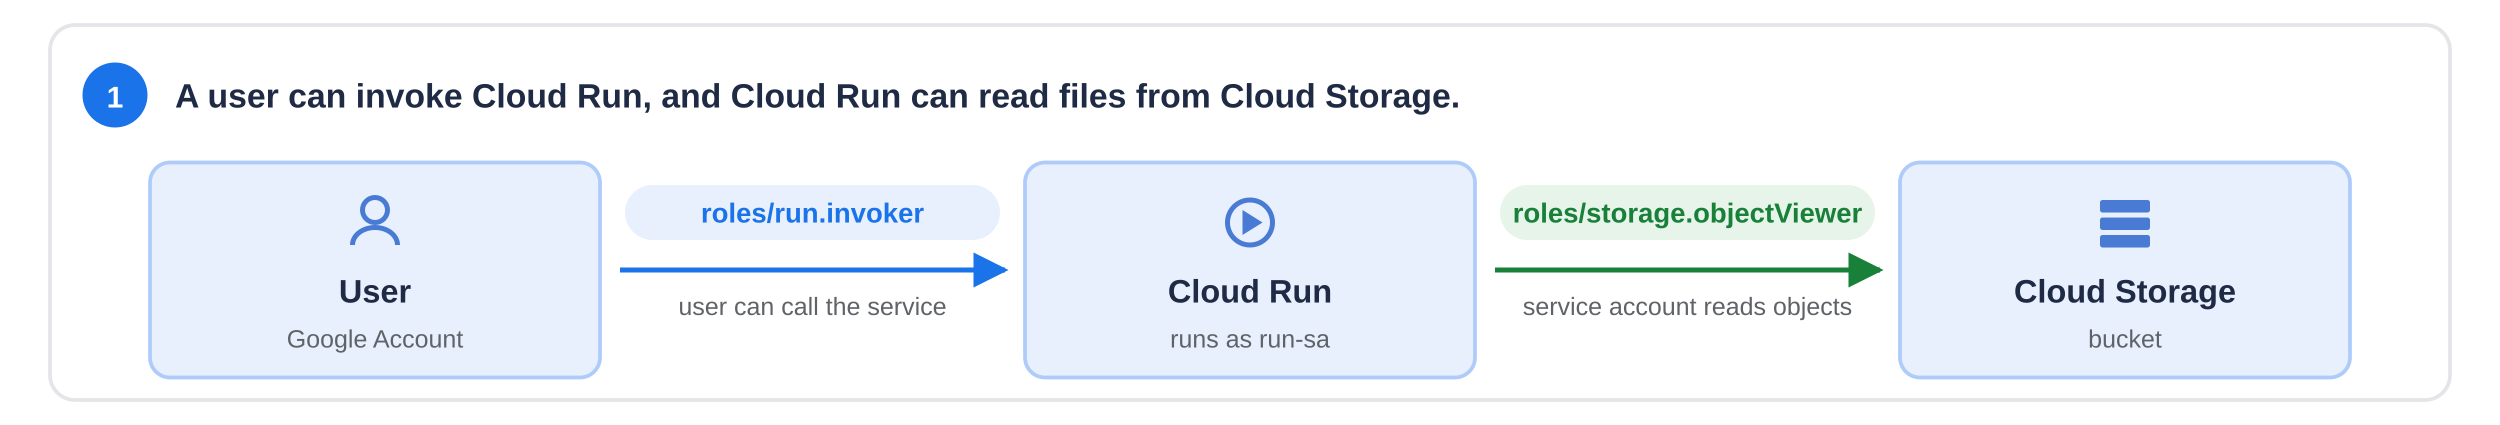
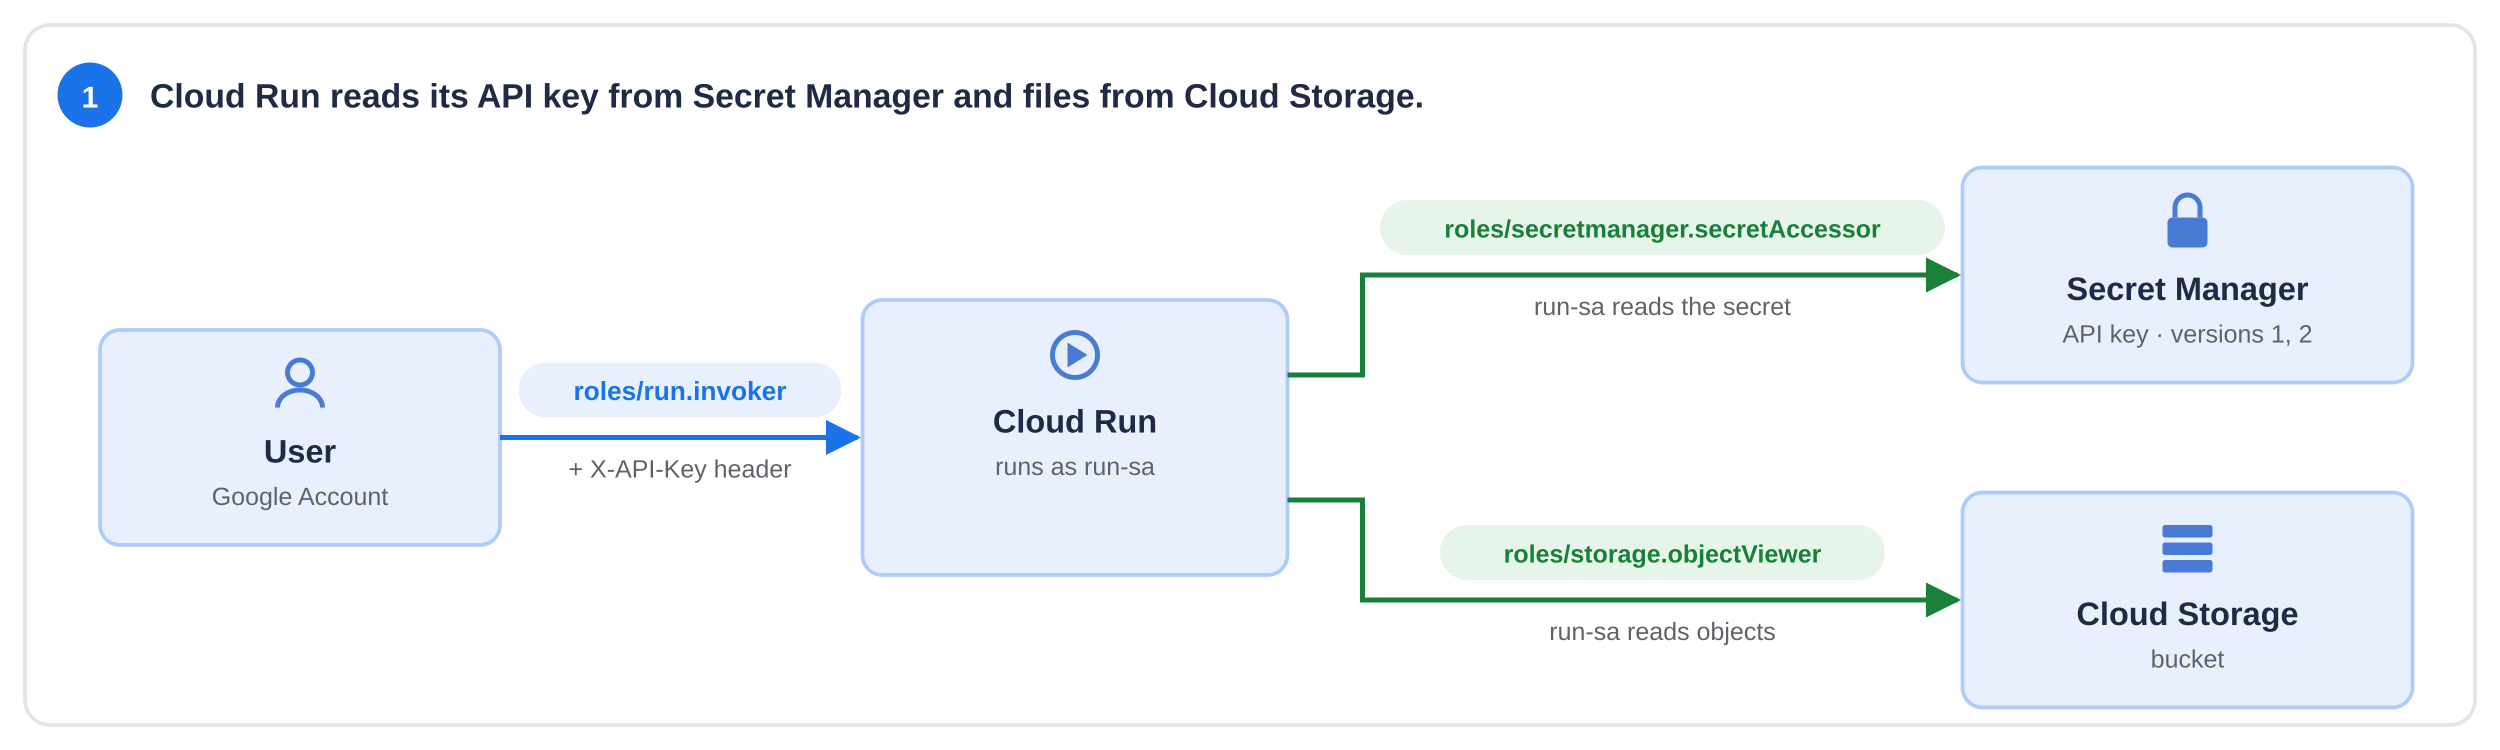
- <svg xmlns="http://www.w3.org/2000/svg" viewBox="0 40 1000 170" width="1000" height="170" font-family="Arial, Helvetica, sans-serif">
+ <svg xmlns="http://www.w3.org/2000/svg" viewBox="0 0 1000 300" width="1000" height="300" font-family="Arial, Helvetica, sans-serif">
  <defs>
    <marker id="b" viewBox="0 0 10 10" refX="9" refY="5" markerWidth="7" markerHeight="7" orient="auto">
      <path d="M0,0 L10,5 L0,10 z" fill="#1A73E8" />
    </marker>
    <marker id="g" viewBox="0 0 10 10" refX="9" refY="5" markerWidth="7" markerHeight="7" orient="auto">
      <path d="M0,0 L10,5 L0,10 z" fill="#188038" />
    </marker>
  </defs>
-   <rect y="0" width="1000" height="390" fill="#fff" />
-   <rect x="20" y="50" width="960" height="150" rx="10" fill="#FFFFFF" stroke="#E3E5E8" stroke-width="1.5" />
-   <circle cx="46" cy="78" r="13" fill="#1A73E8" />
-   <text x="46" y="83" text-anchor="middle" font-size="12" font-weight="bold" fill="#fff">1</text>
-   <text x="70" y="83" font-size="13.5" font-weight="bold" fill="#1F2A44">A user can invoke Cloud Run, and Cloud Run can read files from Cloud Storage.</text>
-   <rect x="60" y="105" width="180" height="86" rx="8" fill="#E8F0FE" stroke="#AECBFA" stroke-width="1.5" />
-   <g transform="translate(150.0,129)">
+   <rect width="1000" height="300" fill="#fff" />
+   <rect x="10" y="10" width="980" height="280" rx="10" fill="#FFFFFF" stroke="#E3E5E8" stroke-width="1.5" />
+   <circle cx="36" cy="38" r="13" fill="#1A73E8" />
+   <text x="36" y="43" text-anchor="middle" font-size="12" font-weight="bold" fill="#fff">1</text>
+   <text x="60" y="43" font-size="13.5" font-weight="bold" fill="#1F2A44">Cloud Run reads its API key from Secret Manager and files from Cloud Storage.</text>
+   <rect x="40.0" y="132.0" width="160" height="86" rx="8" fill="#E8F0FE" stroke="#AECBFA" stroke-width="1.5" />
+   <g transform="translate(120,154.0)">
    <circle cx="0" cy="-5" r="5" fill="none" stroke="#4A7BD4" stroke-width="2" />
    <path d="M-9 9 a9 7 0 0 1 18 0" fill="none" stroke="#4A7BD4" stroke-width="2" />
  </g>
-   <text x="150.0" y="161" text-anchor="middle" font-size="13" font-weight="bold" fill="#1F2A44">User</text>
-   <text x="150.0" y="179" text-anchor="middle" font-size="10" fill="#5F6368">Google Account</text>
-   <rect x="410" y="105" width="180" height="86" rx="8" fill="#E8F0FE" stroke="#AECBFA" stroke-width="1.5" />
-   <g transform="translate(500.0,129)">
+   <text x="120" y="185.0" text-anchor="middle" font-size="13" font-weight="bold" fill="#1F2A44">User</text>
+   <text x="120" y="202.0" text-anchor="middle" font-size="10" fill="#5F6368">Google Account</text>
+   <rect x="345.0" y="120.0" width="170" height="110" rx="8" fill="#E8F0FE" stroke="#AECBFA" stroke-width="1.5" />
+   <g transform="translate(430,142.0)">
    <circle cx="0" cy="0" r="9" fill="none" stroke="#4A7BD4" stroke-width="2" />
    <path d="M-3 -5 L5 0 L-3 5 z" fill="#4A7BD4" />
  </g>
-   <text x="500.0" y="161" text-anchor="middle" font-size="13" font-weight="bold" fill="#1F2A44">Cloud Run</text>
-   <text x="500.0" y="179" text-anchor="middle" font-size="10" fill="#5F6368">runs as run-sa</text>
-   <rect x="760" y="105" width="180" height="86" rx="8" fill="#E8F0FE" stroke="#AECBFA" stroke-width="1.5" />
-   <g transform="translate(850.0,129)">
+   <text x="430" y="173.0" text-anchor="middle" font-size="13" font-weight="bold" fill="#1F2A44">Cloud Run</text>
+   <text x="430" y="190.0" text-anchor="middle" font-size="10" fill="#5F6368">runs as run-sa</text>
+   <rect x="785.0" y="67.0" width="180" height="86" rx="8" fill="#E8F0FE" stroke="#AECBFA" stroke-width="1.5" />
+   <g transform="translate(875,89.0)">
+     <rect x="-8" y="-2" width="16" height="12" rx="2" fill="#4A7BD4" />
+     <path d="M-5 -2 V-6 a5 5 0 0 1 10 0 V-2" fill="none" stroke="#4A7BD4" stroke-width="2" />
+   </g>
+   <text x="875" y="120.0" text-anchor="middle" font-size="13" font-weight="bold" fill="#1F2A44">Secret Manager</text>
+   <text x="875" y="137.0" text-anchor="middle" font-size="10" fill="#5F6368">API key · versions 1, 2</text>
+   <rect x="785.0" y="197.0" width="180" height="86" rx="8" fill="#E8F0FE" stroke="#AECBFA" stroke-width="1.5" />
+   <g transform="translate(875,219.0)">
    <rect x="-10" y="-9" width="20" height="5" rx="1" fill="#4A7BD4" />
    <rect x="-10" y="-2" width="20" height="5" rx="1" fill="#4A7BD4" />
    <rect x="-10" y="5" width="20" height="5" rx="1" fill="#4A7BD4" />
  </g>
-   <text x="850.0" y="161" text-anchor="middle" font-size="13" font-weight="bold" fill="#1F2A44">Cloud Storage</text>
-   <text x="850.0" y="179" text-anchor="middle" font-size="10" fill="#5F6368">bucket</text>
-   <line x1="248" y1="148" x2="402" y2="148" stroke="#1A73E8" stroke-width="2" marker-end="url(#b)" />
-   <rect x="250" y="114" width="150" height="22" rx="11" fill="#E8F0FE" />
-   <text x="325.0" y="129" text-anchor="middle" font-size="11" font-weight="bold" fill="#1A73E8">roles/run.invoker</text>
-   <text x="325.0" y="166" text-anchor="middle" font-size="10" fill="#5F6368">user can call the service</text>
-   <line x1="598" y1="148" x2="752" y2="148" stroke="#188038" stroke-width="2" marker-end="url(#g)" />
-   <rect x="600" y="114" width="150" height="22" rx="11" fill="#E6F4EA" />
-   <text x="675.0" y="129" text-anchor="middle" font-size="11" font-weight="bold" fill="#188038">roles/storage.objectViewer</text>
-   <text x="675.0" y="166" text-anchor="middle" font-size="10" fill="#5F6368">service account reads objects</text>
-   <rect x="20" y="220" width="960" height="150" rx="10" fill="#FFFFFF" stroke="#E3E5E8" stroke-width="1.5" />
-   <circle cx="46" cy="248" r="13" fill="#1A73E8" />
-   <text x="46" y="253" text-anchor="middle" font-size="12" font-weight="bold" fill="#fff">A2</text>
-   <text x="70" y="253" font-size="13.5" font-weight="bold" fill="#1F2A44">An app on a Compute Engine VM can read data from BigQuery.</text>
-   <rect x="60" y="275" width="180" height="86" rx="8" fill="#E8F0FE" stroke="#AECBFA" stroke-width="1.5" />
-   <g transform="translate(150.0,299)">
-     <circle cx="0" cy="-5" r="5" fill="none" stroke="#4A7BD4" stroke-width="2" />
-     <path d="M-9 9 a9 7 0 0 1 18 0" fill="none" stroke="#4A7BD4" stroke-width="2" />
-   </g>
-   <text x="150.0" y="331" text-anchor="middle" font-size="13" font-weight="bold" fill="#1F2A44">User</text>
-   <text x="150.0" y="349" text-anchor="middle" font-size="10" fill="#5F6368">Google Account</text>
-   <rect x="410" y="275" width="180" height="86" rx="8" fill="#E8F0FE" stroke="#AECBFA" stroke-width="1.5" />
-   <g transform="translate(500.0,299)">
-     <rect x="-8" y="-8" width="16" height="16" rx="2" fill="none" stroke="#4A7BD4" stroke-width="2" />
-     <rect x="-3" y="-3" width="6" height="6" fill="#4A7BD4" />
-   </g>
-   <text x="500.0" y="331" text-anchor="middle" font-size="13" font-weight="bold" fill="#1F2A44">Compute Engine</text>
-   <text x="500.0" y="349" text-anchor="middle" font-size="10" fill="#5F6368">runs as vm-sa</text>
-   <rect x="760" y="275" width="180" height="86" rx="8" fill="#E8F0FE" stroke="#AECBFA" stroke-width="1.5" />
-   <g transform="translate(850.0,299)">
-     <circle cx="-1" cy="-1" r="7" fill="none" stroke="#4A7BD4" stroke-width="2" />
-     <line x1="4" y1="4" x2="9" y2="9" stroke="#4A7BD4" stroke-width="2.5" />
-   </g>
-   <text x="850.0" y="331" text-anchor="middle" font-size="13" font-weight="bold" fill="#1F2A44">BigQuery</text>
-   <text x="850.0" y="349" text-anchor="middle" font-size="10" fill="#5F6368">dataset lab_data</text>
-   <line x1="248" y1="318" x2="402" y2="318" stroke="#1A73E8" stroke-width="2" marker-end="url(#b)" />
-   <rect x="250" y="284" width="150" height="22" rx="11" fill="#E8F0FE" />
-   <text x="325.0" y="299" text-anchor="middle" font-size="11" font-weight="bold" fill="#1A73E8">roles/compute.viewer</text>
-   <text x="325.0" y="336" text-anchor="middle" font-size="10" fill="#5F6368">user can see the VM</text>
-   <line x1="598" y1="318" x2="752" y2="318" stroke="#188038" stroke-width="2" marker-end="url(#g)" />
-   <rect x="600" y="284" width="150" height="22" rx="11" fill="#E6F4EA" />
-   <text x="675.0" y="299" text-anchor="middle" font-size="11" font-weight="bold" fill="#188038">roles/bigquery.dataViewer</text>
-   <text x="675.0" y="336" text-anchor="middle" font-size="10" fill="#5F6368">service account reads tables</text>
+   <text x="875" y="250.0" text-anchor="middle" font-size="13" font-weight="bold" fill="#1F2A44">Cloud Storage</text>
+   <text x="875" y="267.0" text-anchor="middle" font-size="10" fill="#5F6368">bucket</text>
+   <path d="M200 175 L343 175" fill="none" stroke="#1A73E8" stroke-width="2" marker-end="url(#b)" />
+   <rect x="207.45" y="145" width="129.1" height="22" rx="11" fill="#E8F0FE" />
+   <text x="272" y="160" text-anchor="middle" font-size="10.5" font-weight="bold" fill="#1A73E8">roles/run.invoker</text>
+   <text x="272" y="191" text-anchor="middle" font-size="10" fill="#5F6368">+ X-API-Key header</text>
+   <path d="M515 150 L545 150 L545 110 L783 110" fill="none" stroke="#188038" stroke-width="2" marker-end="url(#g)" />
+   <rect x="552.0" y="80" width="226.0" height="22" rx="11" fill="#E6F4EA" />
+   <text x="665" y="95" text-anchor="middle" font-size="10" font-weight="bold" fill="#188038">roles/secretmanager.secretAccessor</text>
+   <text x="665" y="126" text-anchor="middle" font-size="10" fill="#5F6368">run-sa reads the secret</text>
+   <path d="M515 200 L545 200 L545 240 L783 240" fill="none" stroke="#188038" stroke-width="2" marker-end="url(#g)" />
+   <rect x="576.0" y="210" width="178.0" height="22" rx="11" fill="#E6F4EA" />
+   <text x="665" y="225" text-anchor="middle" font-size="10" font-weight="bold" fill="#188038">roles/storage.objectViewer</text>
+   <text x="665" y="256" text-anchor="middle" font-size="10" fill="#5F6368">run-sa reads objects</text>
</svg>
